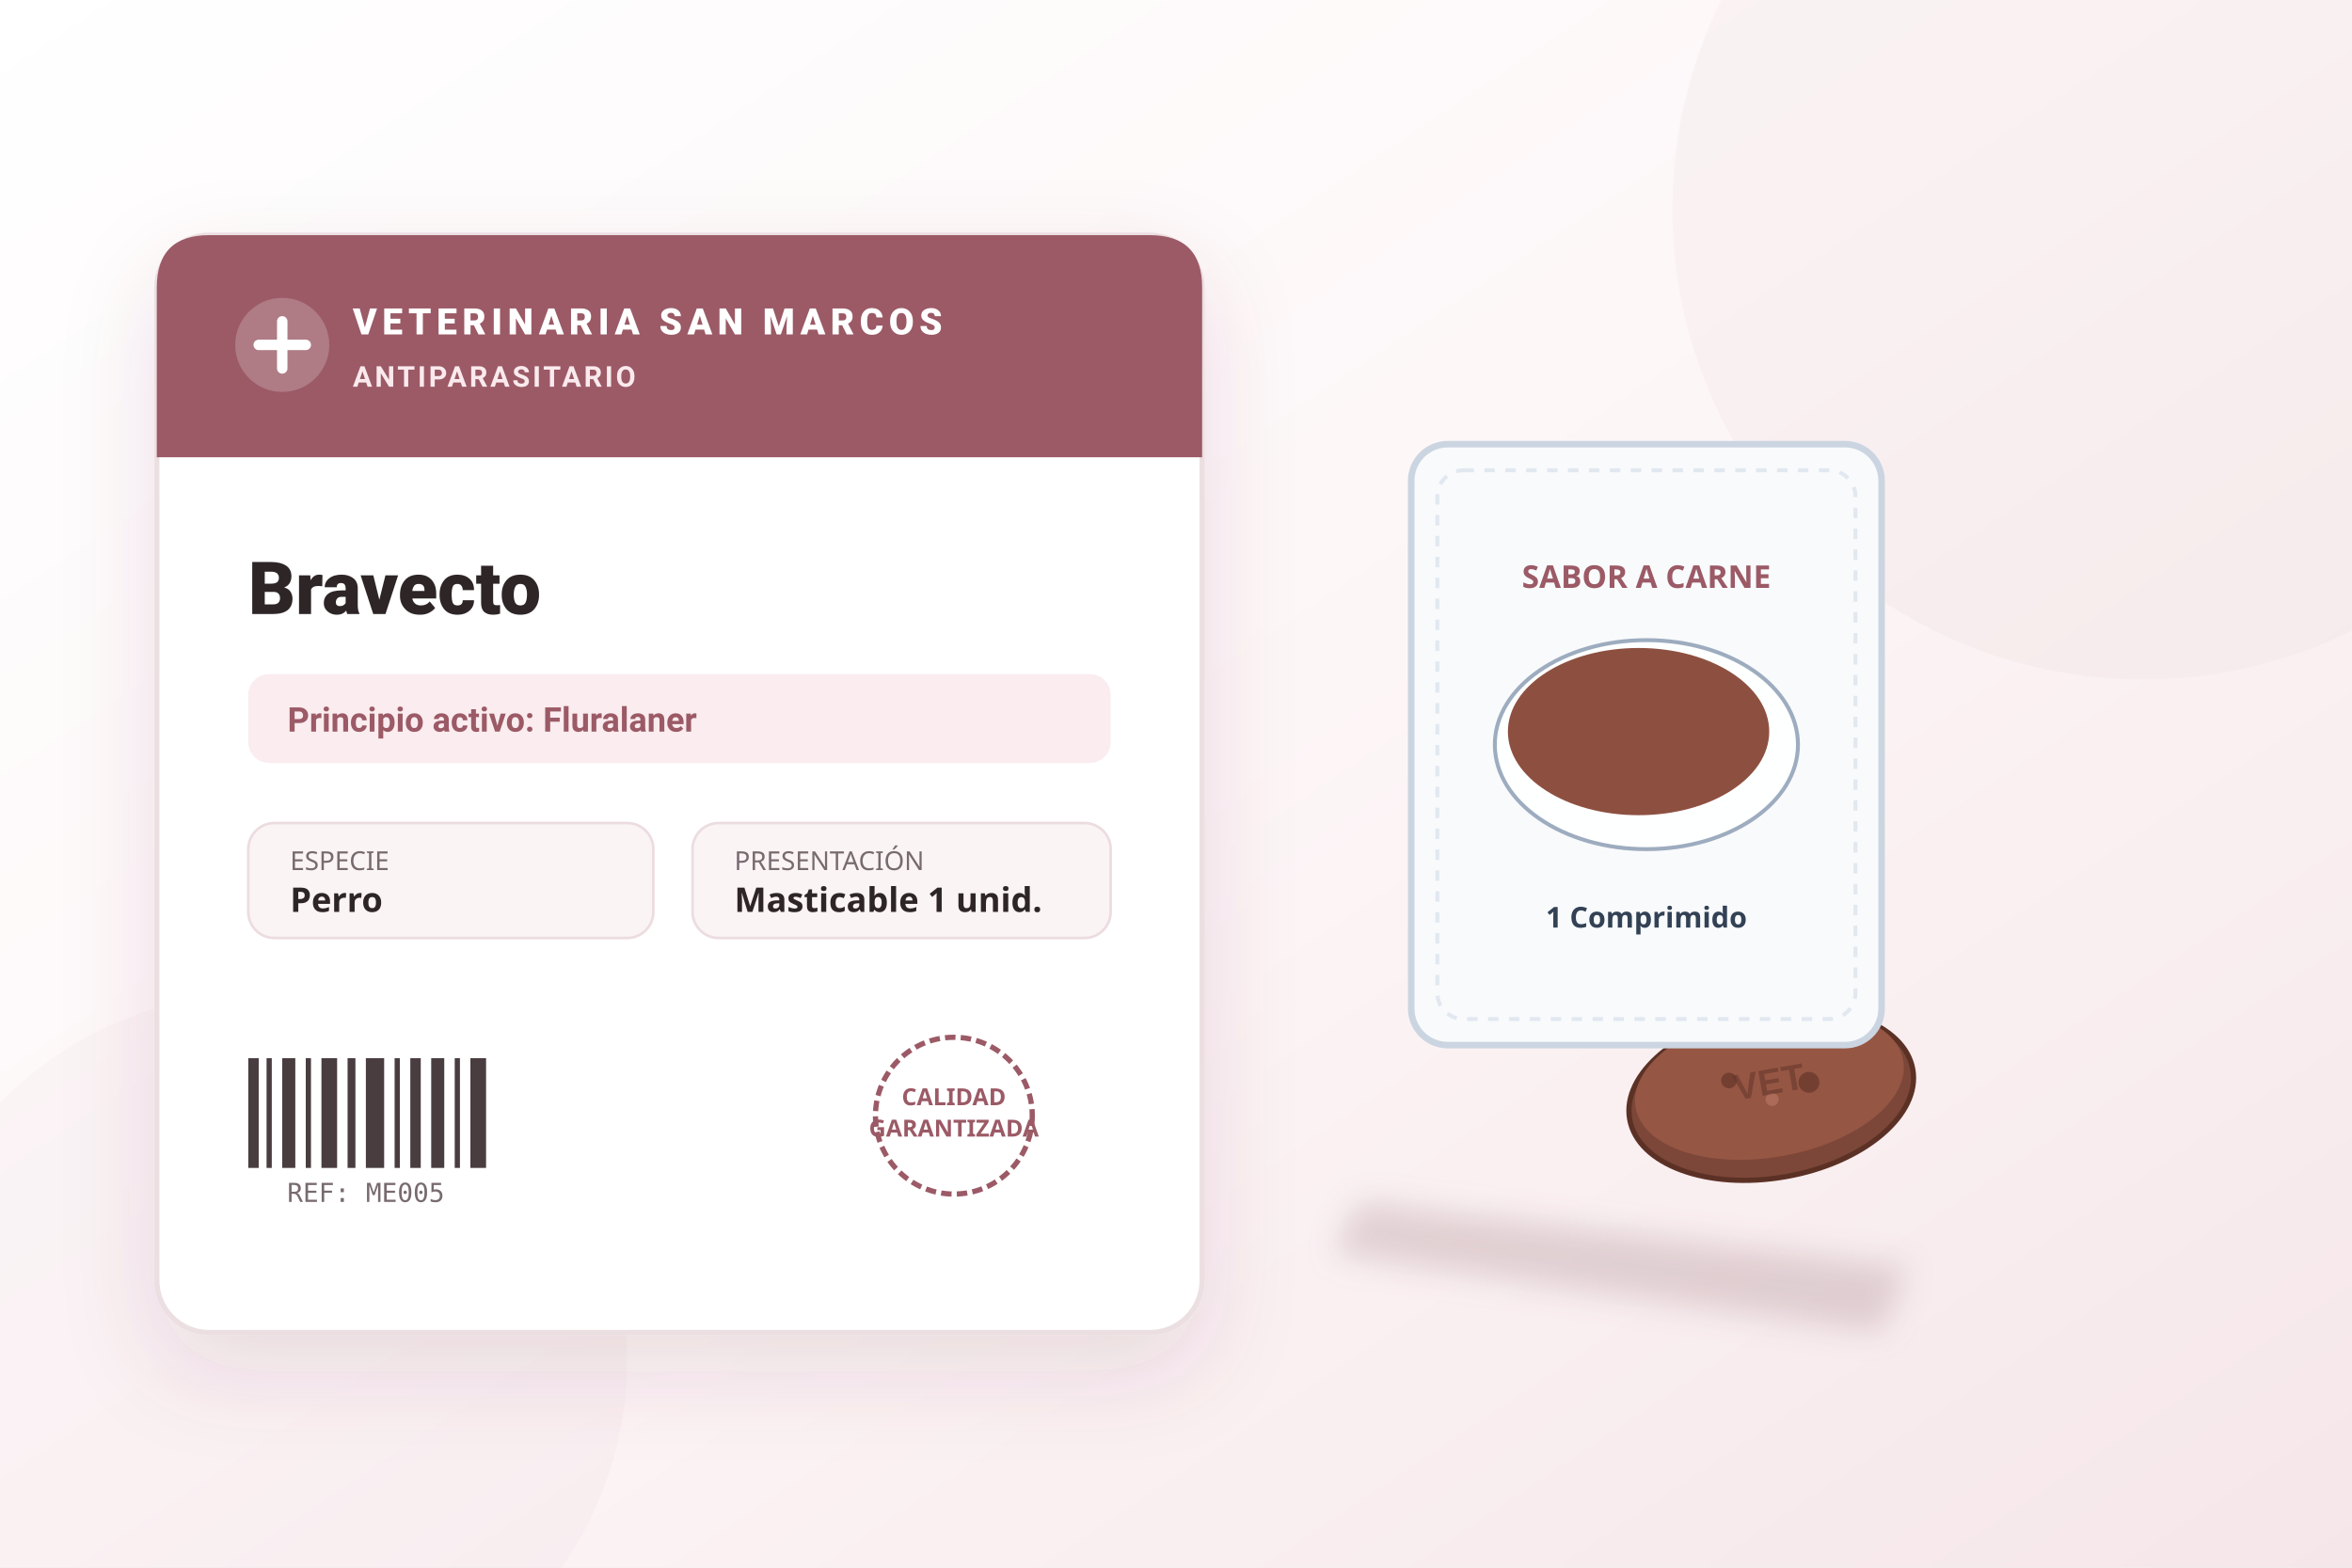
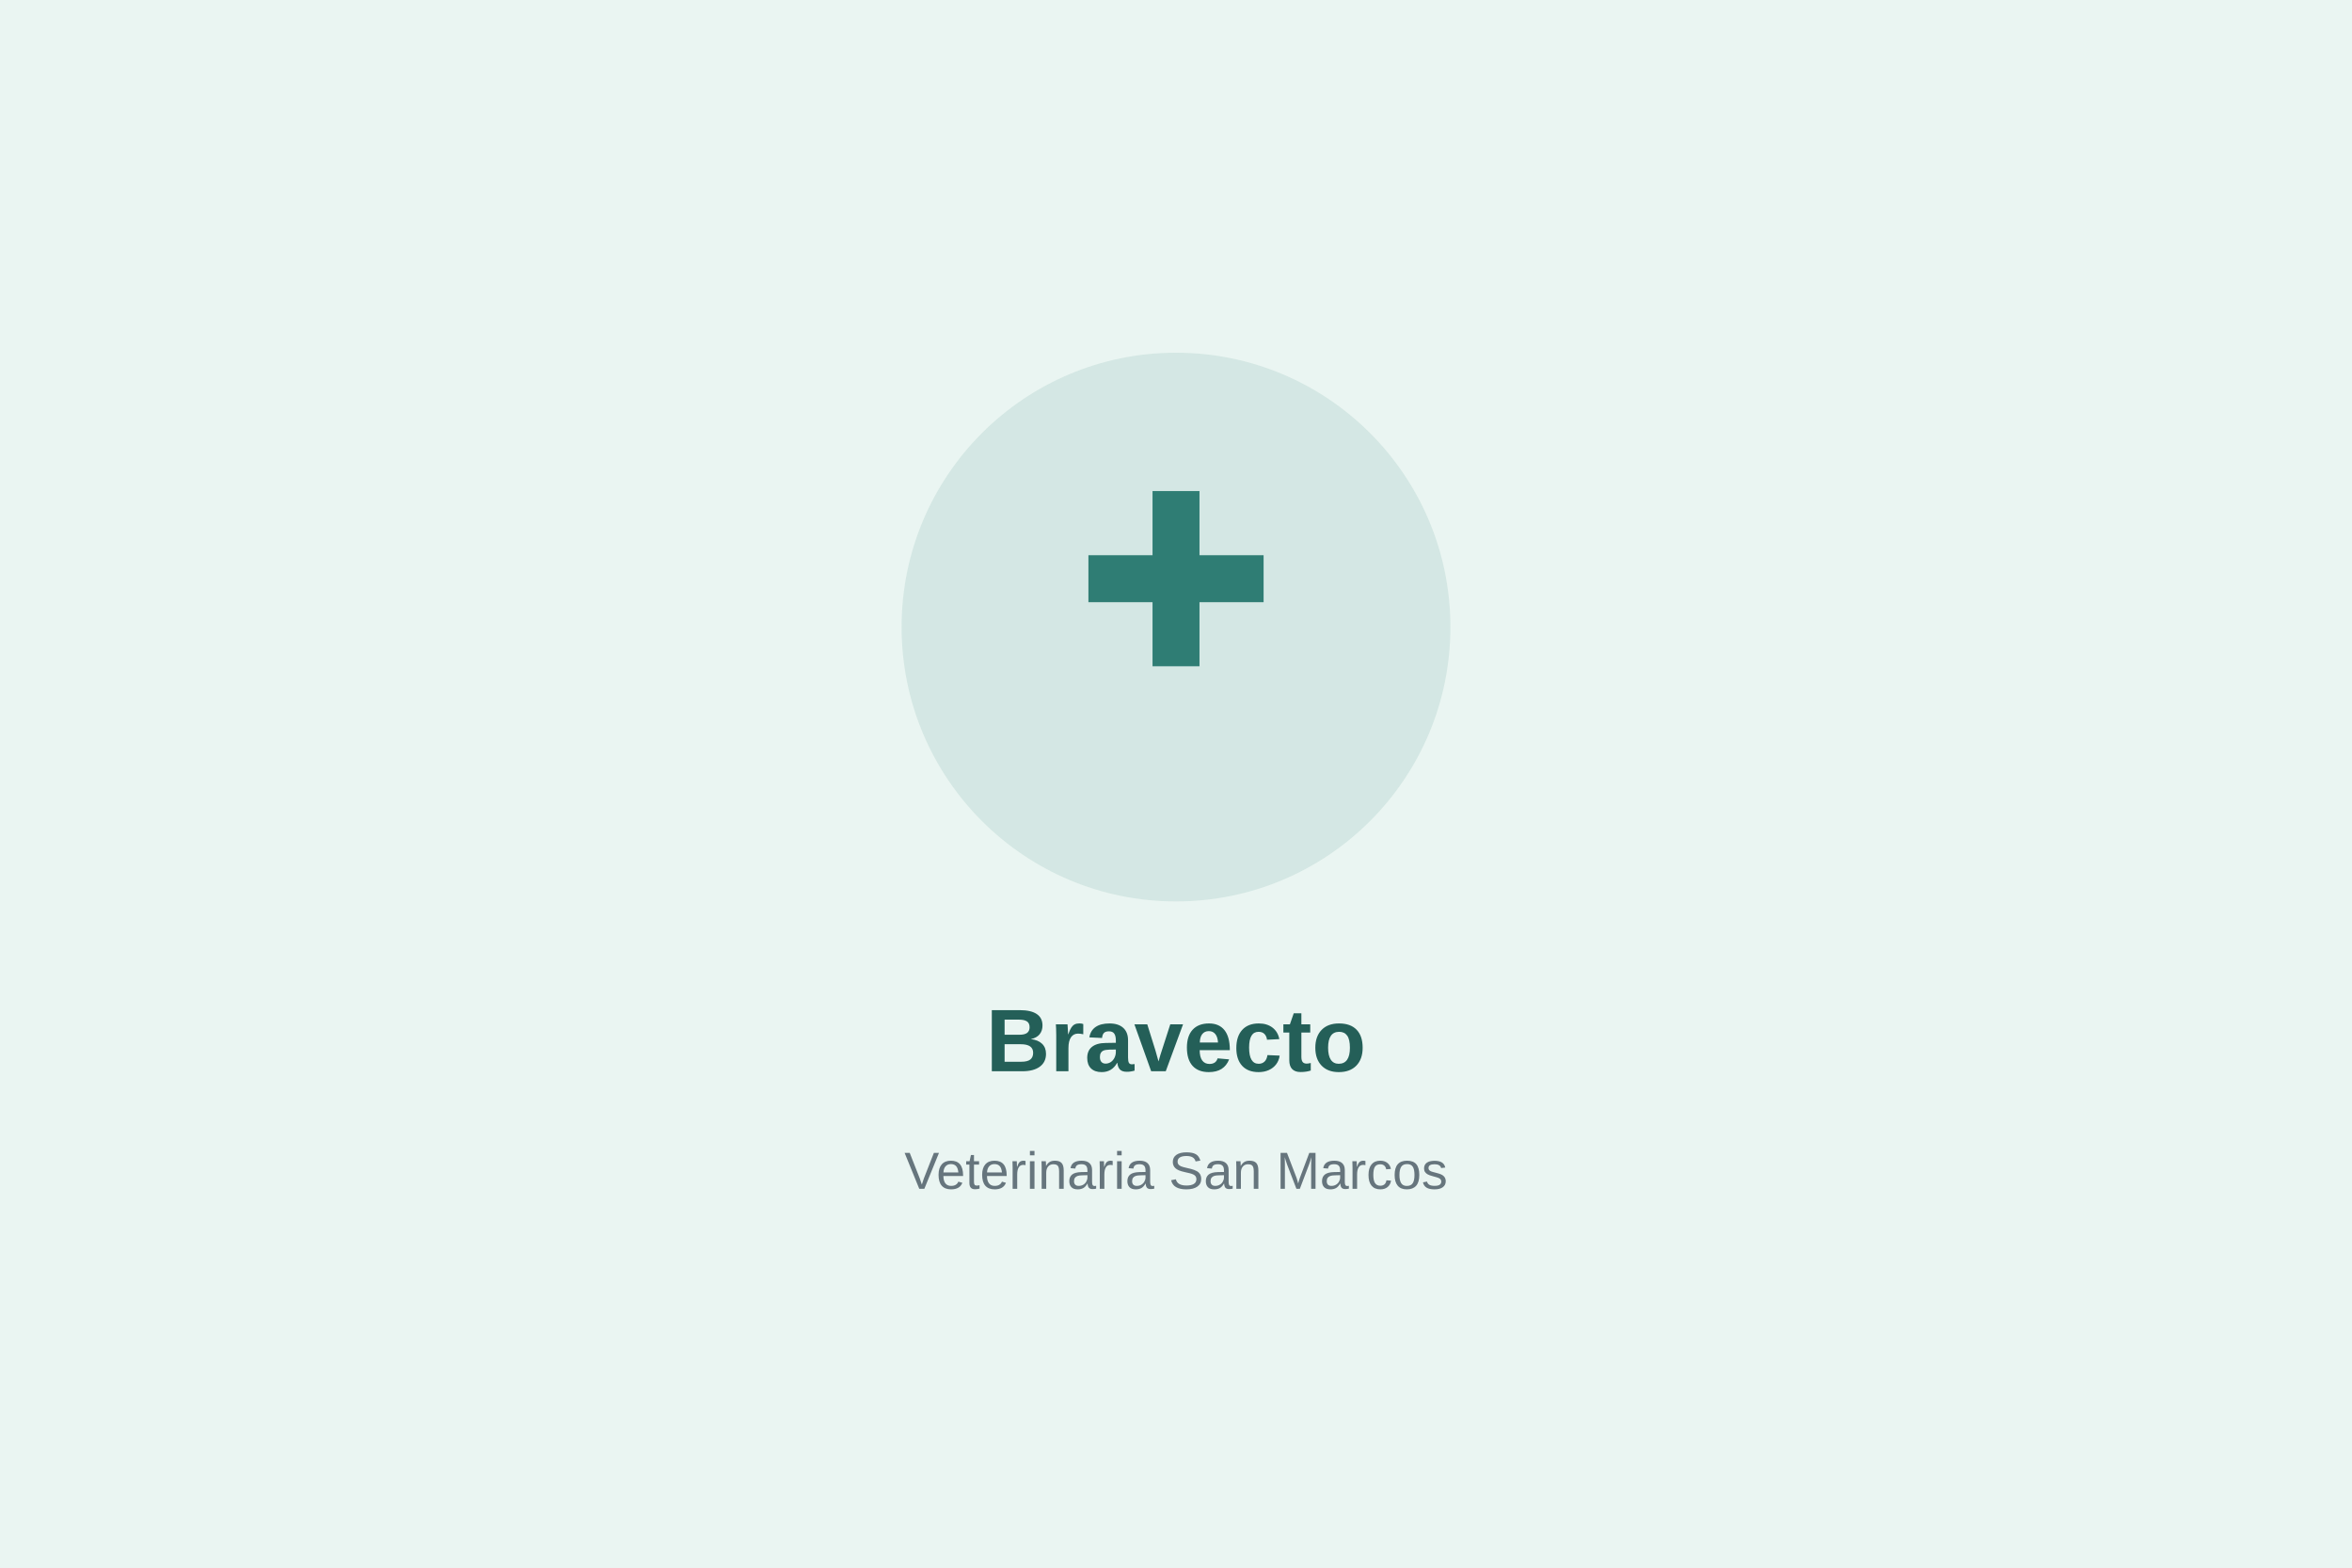
<svg xmlns="http://www.w3.org/2000/svg" width="900" height="600" viewBox="0 0 900 600">
-   <defs>
-     <linearGradient id="bgGrad" x1="0%" y1="0%" x2="100%" y2="100%">
-       <stop offset="0%" stop-color="#ffffff" />
-       <stop offset="50%" stop-color="#fdf6f7" />
-       <stop offset="100%" stop-color="#f5e6e9" />
-     </linearGradient>
-     <filter id="cardShadow" x="-10%" y="-10%" width="130%" height="130%">
-       <feDropShadow dx="0" dy="14" stdDeviation="18" flood-color="#733b47" flood-opacity="0.12" />
-     </filter>
-   </defs>
-   <rect width="900" height="600" fill="url(#bgGrad)" />
-   <circle cx="820" cy="80" r="180" fill="#9b5a66" opacity="0.04" />
-   <circle cx="100" cy="520" r="140" fill="#9b5a66" opacity="0.03" />
-   <g transform="translate(60, 90)" filter="url(#cardShadow)">
-     <rect x="0" y="0" width="400" height="420" rx="20" fill="#ffffff" stroke="#ecdfe2" stroke-width="2" />
-     <path d="M 0,20 Q 0,0 20,0 L 380,0 Q 400,0 400,20 L 400,85 L 0,85 Z" fill="#9b5a66" />
-     <g transform="translate(30, 24)">
-       <circle cx="18" cy="18" r="18" fill="#ffffff" opacity="0.2" />
-       <path d="M18,9 L18,27 M9,18 L27,18" stroke="#ffffff" stroke-width="4" stroke-linecap="round" />
-     </g>
-     <text x="75" y="38" font-family="'Segoe UI', Roboto, sans-serif" font-size="14" font-weight="800" fill="#ffffff" letter-spacing="2">VETERINARIA SAN MARCOS</text>
-     <text x="75" y="58" font-family="'Segoe UI', Roboto, sans-serif" font-size="11" font-weight="600" fill="#faeaed" letter-spacing="1">ANTIPARASITARIO</text>
-     <text x="35" y="145" font-family="'Segoe UI', Roboto, sans-serif" font-size="28" font-weight="800" fill="#2e2528">Bravecto</text>
-     <rect x="35" y="168" width="330" height="34" rx="8" fill="#faecef" />
-     <text x="50" y="190" font-family="'Segoe UI', Roboto, sans-serif" font-size="13" font-weight="600" fill="#9b5a66">Principio activo: Fluralaner</text>
-     <g transform="translate(35, 225)">
-       <rect x="0" y="0" width="155" height="44" rx="10" fill="#faf4f5" stroke="#ecdce0" stroke-width="1" />
-       <text x="16" y="18" font-family="'Segoe UI', sans-serif" font-size="10" fill="#786b6f">ESPECIE</text>
-       <text x="16" y="34" font-family="'Segoe UI', sans-serif" font-size="13" font-weight="700" fill="#2e2528">Perro</text>
-       <rect x="170" y="0" width="160" height="44" rx="10" fill="#faf4f5" stroke="#ecdce0" stroke-width="1" />
-       <text x="186" y="18" font-family="'Segoe UI', sans-serif" font-size="10" fill="#786b6f">PRESENTACIÓN</text>
-       <text x="186" y="34" font-family="'Segoe UI', sans-serif" font-size="13" font-weight="700" fill="#2e2528">Masticable 1 unid.</text>
-     </g>
-     <g transform="translate(35, 305)">
-       <rect x="0" y="10" width="4" height="42" fill="#4a3e41" />
-       <rect x="7" y="10" width="2" height="42" fill="#4a3e41" />
-       <rect x="13" y="10" width="5" height="42" fill="#4a3e41" />
-       <rect x="22" y="10" width="2" height="42" fill="#4a3e41" />
-       <rect x="28" y="10" width="6" height="42" fill="#4a3e41" />
-       <rect x="38" y="10" width="3" height="42" fill="#4a3e41" />
-       <rect x="45" y="10" width="7" height="42" fill="#4a3e41" />
-       <rect x="56" y="10" width="2" height="42" fill="#4a3e41" />
-       <rect x="62" y="10" width="4" height="42" fill="#4a3e41" />
-       <rect x="70" y="10" width="5" height="42" fill="#4a3e41" />
-       <rect x="79" y="10" width="2" height="42" fill="#4a3e41" />
-       <rect x="85" y="10" width="6" height="42" fill="#4a3e41" />
-       <text x="45" y="65" text-anchor="middle" font-family="monospace" font-size="10" fill="#786b6f">REF: ME005</text>
-       <circle cx="270" cy="32" r="30" fill="none" stroke="#9b5a66" stroke-width="2" stroke-dasharray="4,2" />
-       <text x="270" y="28" text-anchor="middle" font-family="'Segoe UI', sans-serif" font-size="9" font-weight="800" fill="#9b5a66">CALIDAD</text>
-       <text x="270" y="40" text-anchor="middle" font-family="'Segoe UI', sans-serif" font-size="9" font-weight="800" fill="#9b5a66">GARANTIZADA</text>
-     </g>
-   </g>
-   <g transform="translate(480, 100)">
-     <polygon points="40,360 250,385 240,410 30,380" fill="#6e3d46" opacity="0.18" filter="blur(6px)" />
-     <g transform="translate(130, 280) rotate(-10)">
-       <ellipse cx="60" cy="50" rx="55" ry="32" fill="#7c4738" stroke="#5c3125" stroke-width="2" />
-       <ellipse cx="60" cy="46" rx="52" ry="28" fill="#965644" />
-       <circle cx="45" cy="42" r="3" fill="#5c3125" opacity="0.6" />
-       <circle cx="75" cy="48" r="4" fill="#5c3125" opacity="0.6" />
-       <circle cx="60" cy="52" r="2.5" fill="#b0705d" opacity="0.8" />
-       <text x="60" y="50" text-anchor="middle" font-family="Arial, sans-serif" font-size="14" font-weight="900" fill="#5c3125" opacity="0.5">VET</text>
-     </g>
-     <rect x="60" y="70" width="180" height="230" rx="14" fill="#f8fafc" stroke="#cbd5e1" stroke-width="2.5" />
-     <rect x="70" y="80" width="160" height="210" rx="10" fill="none" stroke="#e2e8f0" stroke-width="1.5" stroke-dasharray="4,4" />
-     <ellipse cx="150" cy="185" rx="58" ry="40" fill="#ffffff" stroke="#94a3b8" stroke-width="1.5" opacity="0.9" />
-     <ellipse cx="147" cy="180" rx="50" ry="32" fill="#8d5040" />
-     <text x="150" y="125" text-anchor="middle" font-family="'Segoe UI', sans-serif" font-size="12" font-weight="800" fill="#9b5a66">SABOR A CARNE</text>
-     <text x="150" y="255" text-anchor="middle" font-family="'Segoe UI', sans-serif" font-size="11" font-weight="700" fill="#334155">1 Comprimido</text>
-   </g>
+   <rect width="900" height="600" fill="#eaf5f2" />
+   <circle cx="450" cy="240" r="105" fill="#2f7d74" opacity=".12" />
+   <text x="450" y="255" text-anchor="middle" font-family="Arial, sans-serif" font-size="92" fill="#2f7d74">✚</text>
+   <text x="450" y="410" text-anchor="middle" font-family="Arial, sans-serif" font-size="34" font-weight="700" fill="#245f58">Bravecto</text>
+   <text x="450" y="455" text-anchor="middle" font-family="Arial, sans-serif" font-size="20" fill="#66757d">Veterinaria San Marcos</text>
</svg>
